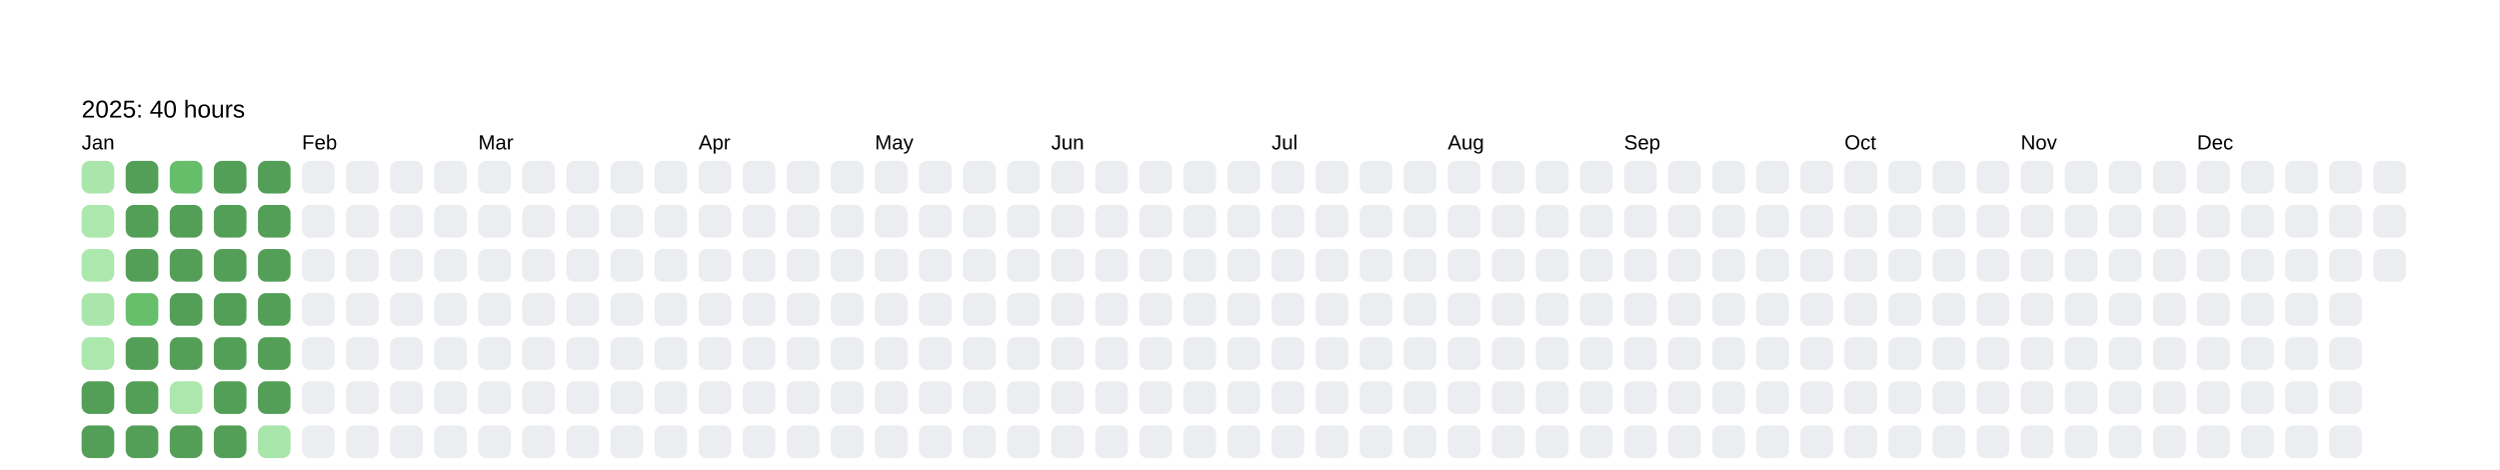
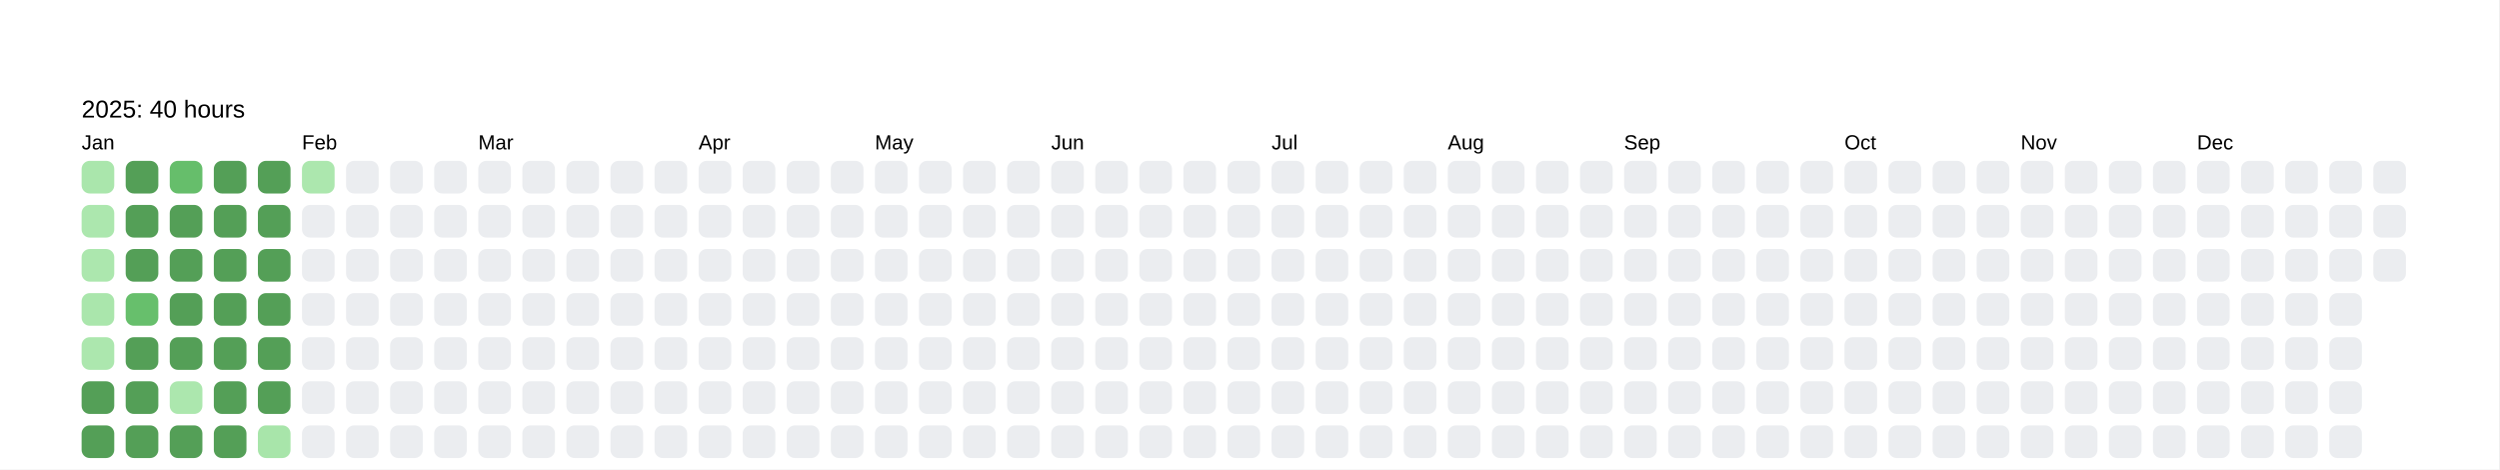
<svg xmlns="http://www.w3.org/2000/svg" baseProfile="full" height="57.5mm" version="1.1" viewBox="0,0,306.2,57.5" width="306.2mm">
  <defs />
  <rect fill="#FFFFFF" height="57.5" width="306.2" x="0" y="0" />
  <text fill="#000000" style="font-size:6px; font-family:Arial; font-weight:bold;" x="10" y="10" />
  <text fill="#000000" style="font-size:3px; font-family:Arial;" x="10" y="14.4">2025: 40 hours</text>
  <text fill="#000000" style="font-size:2.5px; font-family:Arial" x="10" y="18.3">Jan</text>
  <rect fill="#aae6ac" height="4" rx="1" ry="1" width="4" x="10" y="19.7" />
  <rect fill="#ace7ae" height="4" rx="1" ry="1" width="4" x="10" y="25.1" />
  <rect fill="#ace7ae" height="4" rx="1" ry="1" width="4" x="10" y="30.5" />
  <rect fill="#aae6ac" height="4" rx="1" ry="1" width="4" x="10" y="35.9" />
  <rect fill="#ace7ae" height="4" rx="1" ry="1" width="4" x="10" y="41.3" />
  <rect fill="#549F57" height="4" rx="1" ry="1" width="4" x="10" y="46.7" />
  <rect fill="#549F57" height="4" rx="1" ry="1" width="4" x="10" y="52.1" />
  <rect fill="#549F57" height="4" rx="1" ry="1" width="4" x="15.4" y="19.7" />
  <rect fill="#549F57" height="4" rx="1" ry="1" width="4" x="15.4" y="25.1" />
  <rect fill="#549F57" height="4" rx="1" ry="1" width="4" x="15.4" y="30.5" />
  <rect fill="#67bf6c" height="4" rx="1" ry="1" width="4" x="15.4" y="35.9" />
  <rect fill="#549F57" height="4" rx="1" ry="1" width="4" x="15.4" y="41.3" />
  <rect fill="#549F57" height="4" rx="1" ry="1" width="4" x="15.4" y="46.7" />
  <rect fill="#549F57" height="4" rx="1" ry="1" width="4" x="15.4" y="52.1" />
  <rect fill="#66be6b" height="4" rx="1" ry="1" width="4" x="20.8" y="19.7" />
  <rect fill="#549F57" height="4" rx="1" ry="1" width="4" x="20.8" y="25.1" />
  <rect fill="#549F57" height="4" rx="1" ry="1" width="4" x="20.8" y="30.5" />
  <rect fill="#549F57" height="4" rx="1" ry="1" width="4" x="20.8" y="35.9" />
  <rect fill="#549F57" height="4" rx="1" ry="1" width="4" x="20.8" y="41.3" />
  <rect fill="#ace7ae" height="4" rx="1" ry="1" width="4" x="20.8" y="46.7" />
  <rect fill="#549F57" height="4" rx="1" ry="1" width="4" x="20.8" y="52.1" />
  <rect fill="#549F57" height="4" rx="1" ry="1" width="4" x="26.2" y="19.7" />
  <rect fill="#549F57" height="4" rx="1" ry="1" width="4" x="26.2" y="25.1" />
  <rect fill="#549F57" height="4" rx="1" ry="1" width="4" x="26.2" y="30.5" />
  <rect fill="#549F57" height="4" rx="1" ry="1" width="4" x="26.2" y="35.9" />
  <rect fill="#549F57" height="4" rx="1" ry="1" width="4" x="26.2" y="41.3" />
  <rect fill="#549F57" height="4" rx="1" ry="1" width="4" x="26.2" y="46.7" />
  <rect fill="#549F57" height="4" rx="1" ry="1" width="4" x="26.2" y="52.1" />
  <rect fill="#549F57" height="4" rx="1" ry="1" width="4" x="31.6" y="19.7" />
  <rect fill="#549F57" height="4" rx="1" ry="1" width="4" x="31.6" y="25.1" />
  <rect fill="#549F57" height="4" rx="1" ry="1" width="4" x="31.6" y="30.5" />
  <rect fill="#549F57" height="4" rx="1" ry="1" width="4" x="31.6" y="35.9" />
  <rect fill="#549F57" height="4" rx="1" ry="1" width="4" x="31.6" y="41.3" />
  <rect fill="#549F57" height="4" rx="1" ry="1" width="4" x="31.6" y="46.7" />
  <rect fill="#a8e5aa" height="4" rx="1" ry="1" width="4" x="31.6" y="52.1" />
  <text fill="#000000" style="font-size:2.5px; font-family:Arial" x="37.0" y="18.3">Feb</text>
-   <rect fill="#EBEDF0" height="4" rx="1" ry="1" width="4" x="37.0" y="19.7" />
+   <rect fill="#ace7ae" height="4" rx="1" ry="1" width="4" x="37.0" y="19.7" />
  <rect fill="#EBEDF0" height="4" rx="1" ry="1" width="4" x="37.0" y="25.1" />
  <rect fill="#EBEDF0" height="4" rx="1" ry="1" width="4" x="37.0" y="30.5" />
  <rect fill="#EBEDF0" height="4" rx="1" ry="1" width="4" x="37.0" y="35.9" />
  <rect fill="#EBEDF0" height="4" rx="1" ry="1" width="4" x="37.0" y="41.3" />
  <rect fill="#EBEDF0" height="4" rx="1" ry="1" width="4" x="37.0" y="46.7" />
  <rect fill="#EBEDF0" height="4" rx="1" ry="1" width="4" x="37.0" y="52.1" />
  <rect fill="#EBEDF0" height="4" rx="1" ry="1" width="4" x="42.4" y="19.7" />
  <rect fill="#EBEDF0" height="4" rx="1" ry="1" width="4" x="42.4" y="25.1" />
  <rect fill="#EBEDF0" height="4" rx="1" ry="1" width="4" x="42.4" y="30.5" />
  <rect fill="#EBEDF0" height="4" rx="1" ry="1" width="4" x="42.4" y="35.9" />
  <rect fill="#EBEDF0" height="4" rx="1" ry="1" width="4" x="42.4" y="41.3" />
  <rect fill="#EBEDF0" height="4" rx="1" ry="1" width="4" x="42.4" y="46.7" />
  <rect fill="#EBEDF0" height="4" rx="1" ry="1" width="4" x="42.4" y="52.1" />
  <rect fill="#EBEDF0" height="4" rx="1" ry="1" width="4" x="47.8" y="19.7" />
  <rect fill="#EBEDF0" height="4" rx="1" ry="1" width="4" x="47.8" y="25.1" />
  <rect fill="#EBEDF0" height="4" rx="1" ry="1" width="4" x="47.8" y="30.5" />
  <rect fill="#EBEDF0" height="4" rx="1" ry="1" width="4" x="47.8" y="35.9" />
  <rect fill="#EBEDF0" height="4" rx="1" ry="1" width="4" x="47.8" y="41.3" />
  <rect fill="#EBEDF0" height="4" rx="1" ry="1" width="4" x="47.8" y="46.7" />
  <rect fill="#EBEDF0" height="4" rx="1" ry="1" width="4" x="47.8" y="52.1" />
  <rect fill="#EBEDF0" height="4" rx="1" ry="1" width="4" x="53.2" y="19.7" />
  <rect fill="#EBEDF0" height="4" rx="1" ry="1" width="4" x="53.2" y="25.1" />
  <rect fill="#EBEDF0" height="4" rx="1" ry="1" width="4" x="53.2" y="30.5" />
  <rect fill="#EBEDF0" height="4" rx="1" ry="1" width="4" x="53.2" y="35.9" />
  <rect fill="#EBEDF0" height="4" rx="1" ry="1" width="4" x="53.2" y="41.3" />
  <rect fill="#EBEDF0" height="4" rx="1" ry="1" width="4" x="53.2" y="46.7" />
  <rect fill="#EBEDF0" height="4" rx="1" ry="1" width="4" x="53.2" y="52.1" />
  <text fill="#000000" style="font-size:2.5px; font-family:Arial" x="58.6" y="18.3">Mar</text>
  <rect fill="#EBEDF0" height="4" rx="1" ry="1" width="4" x="58.6" y="19.7" />
  <rect fill="#EBEDF0" height="4" rx="1" ry="1" width="4" x="58.6" y="25.1" />
  <rect fill="#EBEDF0" height="4" rx="1" ry="1" width="4" x="58.6" y="30.5" />
  <rect fill="#EBEDF0" height="4" rx="1" ry="1" width="4" x="58.6" y="35.9" />
  <rect fill="#EBEDF0" height="4" rx="1" ry="1" width="4" x="58.6" y="41.3" />
  <rect fill="#EBEDF0" height="4" rx="1" ry="1" width="4" x="58.6" y="46.7" />
  <rect fill="#EBEDF0" height="4" rx="1" ry="1" width="4" x="58.6" y="52.1" />
  <rect fill="#EBEDF0" height="4" rx="1" ry="1" width="4" x="64" y="19.7" />
  <rect fill="#EBEDF0" height="4" rx="1" ry="1" width="4" x="64" y="25.1" />
  <rect fill="#EBEDF0" height="4" rx="1" ry="1" width="4" x="64" y="30.5" />
  <rect fill="#EBEDF0" height="4" rx="1" ry="1" width="4" x="64" y="35.9" />
  <rect fill="#EBEDF0" height="4" rx="1" ry="1" width="4" x="64" y="41.3" />
  <rect fill="#EBEDF0" height="4" rx="1" ry="1" width="4" x="64" y="46.7" />
  <rect fill="#EBEDF0" height="4" rx="1" ry="1" width="4" x="64" y="52.1" />
  <rect fill="#EBEDF0" height="4" rx="1" ry="1" width="4" x="69.4" y="19.7" />
  <rect fill="#EBEDF0" height="4" rx="1" ry="1" width="4" x="69.4" y="25.1" />
  <rect fill="#EBEDF0" height="4" rx="1" ry="1" width="4" x="69.4" y="30.5" />
  <rect fill="#EBEDF0" height="4" rx="1" ry="1" width="4" x="69.4" y="35.9" />
  <rect fill="#EBEDF0" height="4" rx="1" ry="1" width="4" x="69.4" y="41.3" />
  <rect fill="#EBEDF0" height="4" rx="1" ry="1" width="4" x="69.4" y="46.7" />
  <rect fill="#EBEDF0" height="4" rx="1" ry="1" width="4" x="69.4" y="52.1" />
  <rect fill="#EBEDF0" height="4" rx="1" ry="1" width="4" x="74.8" y="19.7" />
  <rect fill="#EBEDF0" height="4" rx="1" ry="1" width="4" x="74.8" y="25.1" />
  <rect fill="#EBEDF0" height="4" rx="1" ry="1" width="4" x="74.8" y="30.5" />
  <rect fill="#EBEDF0" height="4" rx="1" ry="1" width="4" x="74.8" y="35.9" />
  <rect fill="#EBEDF0" height="4" rx="1" ry="1" width="4" x="74.8" y="41.3" />
  <rect fill="#EBEDF0" height="4" rx="1" ry="1" width="4" x="74.8" y="46.7" />
  <rect fill="#EBEDF0" height="4" rx="1" ry="1" width="4" x="74.8" y="52.1" />
  <rect fill="#EBEDF0" height="4" rx="1" ry="1" width="4" x="80.2" y="19.7" />
  <rect fill="#EBEDF0" height="4" rx="1" ry="1" width="4" x="80.2" y="25.1" />
  <rect fill="#EBEDF0" height="4" rx="1" ry="1" width="4" x="80.2" y="30.5" />
  <rect fill="#EBEDF0" height="4" rx="1" ry="1" width="4" x="80.2" y="35.9" />
  <rect fill="#EBEDF0" height="4" rx="1" ry="1" width="4" x="80.2" y="41.3" />
  <rect fill="#EBEDF0" height="4" rx="1" ry="1" width="4" x="80.2" y="46.7" />
  <rect fill="#EBEDF0" height="4" rx="1" ry="1" width="4" x="80.2" y="52.1" />
  <text fill="#000000" style="font-size:2.5px; font-family:Arial" x="85.6" y="18.3">Apr</text>
  <rect fill="#EBEDF0" height="4" rx="1" ry="1" width="4" x="85.6" y="19.7" />
  <rect fill="#EBEDF0" height="4" rx="1" ry="1" width="4" x="85.6" y="25.1" />
  <rect fill="#EBEDF0" height="4" rx="1" ry="1" width="4" x="85.6" y="30.5" />
  <rect fill="#EBEDF0" height="4" rx="1" ry="1" width="4" x="85.6" y="35.9" />
  <rect fill="#EBEDF0" height="4" rx="1" ry="1" width="4" x="85.6" y="41.3" />
  <rect fill="#EBEDF0" height="4" rx="1" ry="1" width="4" x="85.6" y="46.7" />
  <rect fill="#EBEDF0" height="4" rx="1" ry="1" width="4" x="85.6" y="52.1" />
  <rect fill="#EBEDF0" height="4" rx="1" ry="1" width="4" x="91" y="19.7" />
  <rect fill="#EBEDF0" height="4" rx="1" ry="1" width="4" x="91" y="25.1" />
  <rect fill="#EBEDF0" height="4" rx="1" ry="1" width="4" x="91" y="30.5" />
  <rect fill="#EBEDF0" height="4" rx="1" ry="1" width="4" x="91" y="35.9" />
  <rect fill="#EBEDF0" height="4" rx="1" ry="1" width="4" x="91" y="41.3" />
  <rect fill="#EBEDF0" height="4" rx="1" ry="1" width="4" x="91" y="46.7" />
  <rect fill="#EBEDF0" height="4" rx="1" ry="1" width="4" x="91" y="52.1" />
  <rect fill="#EBEDF0" height="4" rx="1" ry="1" width="4" x="96.4" y="19.7" />
  <rect fill="#EBEDF0" height="4" rx="1" ry="1" width="4" x="96.4" y="25.1" />
  <rect fill="#EBEDF0" height="4" rx="1" ry="1" width="4" x="96.4" y="30.5" />
  <rect fill="#EBEDF0" height="4" rx="1" ry="1" width="4" x="96.4" y="35.9" />
  <rect fill="#EBEDF0" height="4" rx="1" ry="1" width="4" x="96.4" y="41.3" />
  <rect fill="#EBEDF0" height="4" rx="1" ry="1" width="4" x="96.4" y="46.7" />
  <rect fill="#EBEDF0" height="4" rx="1" ry="1" width="4" x="96.4" y="52.1" />
  <rect fill="#EBEDF0" height="4" rx="1" ry="1" width="4" x="101.8" y="19.7" />
  <rect fill="#EBEDF0" height="4" rx="1" ry="1" width="4" x="101.8" y="25.1" />
  <rect fill="#EBEDF0" height="4" rx="1" ry="1" width="4" x="101.8" y="30.5" />
  <rect fill="#EBEDF0" height="4" rx="1" ry="1" width="4" x="101.8" y="35.9" />
  <rect fill="#EBEDF0" height="4" rx="1" ry="1" width="4" x="101.8" y="41.3" />
  <rect fill="#EBEDF0" height="4" rx="1" ry="1" width="4" x="101.8" y="46.7" />
  <rect fill="#EBEDF0" height="4" rx="1" ry="1" width="4" x="101.8" y="52.1" />
  <text fill="#000000" style="font-size:2.5px; font-family:Arial" x="107.2" y="18.3">May</text>
  <rect fill="#EBEDF0" height="4" rx="1" ry="1" width="4" x="107.2" y="19.7" />
  <rect fill="#EBEDF0" height="4" rx="1" ry="1" width="4" x="107.2" y="25.1" />
  <rect fill="#EBEDF0" height="4" rx="1" ry="1" width="4" x="107.2" y="30.5" />
  <rect fill="#EBEDF0" height="4" rx="1" ry="1" width="4" x="107.2" y="35.9" />
  <rect fill="#EBEDF0" height="4" rx="1" ry="1" width="4" x="107.2" y="41.3" />
  <rect fill="#EBEDF0" height="4" rx="1" ry="1" width="4" x="107.2" y="46.7" />
  <rect fill="#EBEDF0" height="4" rx="1" ry="1" width="4" x="107.2" y="52.1" />
  <rect fill="#EBEDF0" height="4" rx="1" ry="1" width="4" x="112.6" y="19.7" />
  <rect fill="#EBEDF0" height="4" rx="1" ry="1" width="4" x="112.6" y="25.1" />
  <rect fill="#EBEDF0" height="4" rx="1" ry="1" width="4" x="112.6" y="30.5" />
  <rect fill="#EBEDF0" height="4" rx="1" ry="1" width="4" x="112.6" y="35.9" />
  <rect fill="#EBEDF0" height="4" rx="1" ry="1" width="4" x="112.6" y="41.3" />
  <rect fill="#EBEDF0" height="4" rx="1" ry="1" width="4" x="112.6" y="46.7" />
  <rect fill="#EBEDF0" height="4" rx="1" ry="1" width="4" x="112.6" y="52.1" />
  <rect fill="#EBEDF0" height="4" rx="1" ry="1" width="4" x="118" y="19.7" />
  <rect fill="#EBEDF0" height="4" rx="1" ry="1" width="4" x="118" y="25.1" />
  <rect fill="#EBEDF0" height="4" rx="1" ry="1" width="4" x="118" y="30.5" />
  <rect fill="#EBEDF0" height="4" rx="1" ry="1" width="4" x="118" y="35.9" />
  <rect fill="#EBEDF0" height="4" rx="1" ry="1" width="4" x="118" y="41.3" />
  <rect fill="#EBEDF0" height="4" rx="1" ry="1" width="4" x="118" y="46.7" />
  <rect fill="#EBEDF0" height="4" rx="1" ry="1" width="4" x="118" y="52.1" />
  <rect fill="#EBEDF0" height="4" rx="1" ry="1" width="4" x="123.4" y="19.7" />
  <rect fill="#EBEDF0" height="4" rx="1" ry="1" width="4" x="123.4" y="25.1" />
  <rect fill="#EBEDF0" height="4" rx="1" ry="1" width="4" x="123.4" y="30.5" />
  <rect fill="#EBEDF0" height="4" rx="1" ry="1" width="4" x="123.4" y="35.9" />
  <rect fill="#EBEDF0" height="4" rx="1" ry="1" width="4" x="123.4" y="41.3" />
  <rect fill="#EBEDF0" height="4" rx="1" ry="1" width="4" x="123.4" y="46.7" />
  <rect fill="#EBEDF0" height="4" rx="1" ry="1" width="4" x="123.4" y="52.1" />
  <text fill="#000000" style="font-size:2.5px; font-family:Arial" x="128.8" y="18.3">Jun</text>
  <rect fill="#EBEDF0" height="4" rx="1" ry="1" width="4" x="128.8" y="19.7" />
  <rect fill="#EBEDF0" height="4" rx="1" ry="1" width="4" x="128.8" y="25.1" />
  <rect fill="#EBEDF0" height="4" rx="1" ry="1" width="4" x="128.8" y="30.5" />
  <rect fill="#EBEDF0" height="4" rx="1" ry="1" width="4" x="128.8" y="35.9" />
  <rect fill="#EBEDF0" height="4" rx="1" ry="1" width="4" x="128.8" y="41.3" />
  <rect fill="#EBEDF0" height="4" rx="1" ry="1" width="4" x="128.8" y="46.7" />
  <rect fill="#EBEDF0" height="4" rx="1" ry="1" width="4" x="128.8" y="52.1" />
  <rect fill="#EBEDF0" height="4" rx="1" ry="1" width="4" x="134.2" y="19.7" />
  <rect fill="#EBEDF0" height="4" rx="1" ry="1" width="4" x="134.2" y="25.1" />
  <rect fill="#EBEDF0" height="4" rx="1" ry="1" width="4" x="134.2" y="30.5" />
  <rect fill="#EBEDF0" height="4" rx="1" ry="1" width="4" x="134.2" y="35.9" />
  <rect fill="#EBEDF0" height="4" rx="1" ry="1" width="4" x="134.2" y="41.3" />
  <rect fill="#EBEDF0" height="4" rx="1" ry="1" width="4" x="134.2" y="46.7" />
  <rect fill="#EBEDF0" height="4" rx="1" ry="1" width="4" x="134.2" y="52.1" />
  <rect fill="#EBEDF0" height="4" rx="1" ry="1" width="4" x="139.6" y="19.7" />
  <rect fill="#EBEDF0" height="4" rx="1" ry="1" width="4" x="139.6" y="25.1" />
  <rect fill="#EBEDF0" height="4" rx="1" ry="1" width="4" x="139.6" y="30.5" />
  <rect fill="#EBEDF0" height="4" rx="1" ry="1" width="4" x="139.6" y="35.9" />
  <rect fill="#EBEDF0" height="4" rx="1" ry="1" width="4" x="139.6" y="41.3" />
  <rect fill="#EBEDF0" height="4" rx="1" ry="1" width="4" x="139.6" y="46.7" />
  <rect fill="#EBEDF0" height="4" rx="1" ry="1" width="4" x="139.6" y="52.1" />
  <rect fill="#EBEDF0" height="4" rx="1" ry="1" width="4" x="145" y="19.7" />
  <rect fill="#EBEDF0" height="4" rx="1" ry="1" width="4" x="145" y="25.1" />
  <rect fill="#EBEDF0" height="4" rx="1" ry="1" width="4" x="145" y="30.5" />
  <rect fill="#EBEDF0" height="4" rx="1" ry="1" width="4" x="145" y="35.9" />
  <rect fill="#EBEDF0" height="4" rx="1" ry="1" width="4" x="145" y="41.3" />
  <rect fill="#EBEDF0" height="4" rx="1" ry="1" width="4" x="145" y="46.7" />
  <rect fill="#EBEDF0" height="4" rx="1" ry="1" width="4" x="145" y="52.1" />
  <rect fill="#EBEDF0" height="4" rx="1" ry="1" width="4" x="150.4" y="19.7" />
  <rect fill="#EBEDF0" height="4" rx="1" ry="1" width="4" x="150.4" y="25.1" />
  <rect fill="#EBEDF0" height="4" rx="1" ry="1" width="4" x="150.4" y="30.5" />
  <rect fill="#EBEDF0" height="4" rx="1" ry="1" width="4" x="150.4" y="35.9" />
  <rect fill="#EBEDF0" height="4" rx="1" ry="1" width="4" x="150.4" y="41.3" />
  <rect fill="#EBEDF0" height="4" rx="1" ry="1" width="4" x="150.4" y="46.7" />
  <rect fill="#EBEDF0" height="4" rx="1" ry="1" width="4" x="150.4" y="52.1" />
  <text fill="#000000" style="font-size:2.5px; font-family:Arial" x="155.8" y="18.3">Jul</text>
  <rect fill="#EBEDF0" height="4" rx="1" ry="1" width="4" x="155.8" y="19.7" />
  <rect fill="#EBEDF0" height="4" rx="1" ry="1" width="4" x="155.8" y="25.1" />
  <rect fill="#EBEDF0" height="4" rx="1" ry="1" width="4" x="155.8" y="30.5" />
  <rect fill="#EBEDF0" height="4" rx="1" ry="1" width="4" x="155.8" y="35.9" />
  <rect fill="#EBEDF0" height="4" rx="1" ry="1" width="4" x="155.8" y="41.3" />
  <rect fill="#EBEDF0" height="4" rx="1" ry="1" width="4" x="155.8" y="46.7" />
  <rect fill="#EBEDF0" height="4" rx="1" ry="1" width="4" x="155.8" y="52.1" />
  <rect fill="#EBEDF0" height="4" rx="1" ry="1" width="4" x="161.2" y="19.7" />
  <rect fill="#EBEDF0" height="4" rx="1" ry="1" width="4" x="161.2" y="25.1" />
  <rect fill="#EBEDF0" height="4" rx="1" ry="1" width="4" x="161.2" y="30.5" />
  <rect fill="#EBEDF0" height="4" rx="1" ry="1" width="4" x="161.2" y="35.9" />
  <rect fill="#EBEDF0" height="4" rx="1" ry="1" width="4" x="161.2" y="41.3" />
  <rect fill="#EBEDF0" height="4" rx="1" ry="1" width="4" x="161.2" y="46.7" />
  <rect fill="#EBEDF0" height="4" rx="1" ry="1" width="4" x="161.2" y="52.1" />
  <rect fill="#EBEDF0" height="4" rx="1" ry="1" width="4" x="166.6" y="19.7" />
  <rect fill="#EBEDF0" height="4" rx="1" ry="1" width="4" x="166.6" y="25.1" />
  <rect fill="#EBEDF0" height="4" rx="1" ry="1" width="4" x="166.6" y="30.5" />
  <rect fill="#EBEDF0" height="4" rx="1" ry="1" width="4" x="166.6" y="35.9" />
  <rect fill="#EBEDF0" height="4" rx="1" ry="1" width="4" x="166.6" y="41.3" />
  <rect fill="#EBEDF0" height="4" rx="1" ry="1" width="4" x="166.6" y="46.7" />
  <rect fill="#EBEDF0" height="4" rx="1" ry="1" width="4" x="166.6" y="52.1" />
  <rect fill="#EBEDF0" height="4" rx="1" ry="1" width="4" x="172" y="19.7" />
  <rect fill="#EBEDF0" height="4" rx="1" ry="1" width="4" x="172" y="25.1" />
  <rect fill="#EBEDF0" height="4" rx="1" ry="1" width="4" x="172" y="30.5" />
  <rect fill="#EBEDF0" height="4" rx="1" ry="1" width="4" x="172" y="35.9" />
  <rect fill="#EBEDF0" height="4" rx="1" ry="1" width="4" x="172" y="41.3" />
  <rect fill="#EBEDF0" height="4" rx="1" ry="1" width="4" x="172" y="46.7" />
  <rect fill="#EBEDF0" height="4" rx="1" ry="1" width="4" x="172" y="52.1" />
  <text fill="#000000" style="font-size:2.5px; font-family:Arial" x="177.4" y="18.3">Aug</text>
  <rect fill="#EBEDF0" height="4" rx="1" ry="1" width="4" x="177.4" y="19.7" />
  <rect fill="#EBEDF0" height="4" rx="1" ry="1" width="4" x="177.4" y="25.1" />
  <rect fill="#EBEDF0" height="4" rx="1" ry="1" width="4" x="177.4" y="30.5" />
  <rect fill="#EBEDF0" height="4" rx="1" ry="1" width="4" x="177.4" y="35.9" />
  <rect fill="#EBEDF0" height="4" rx="1" ry="1" width="4" x="177.4" y="41.3" />
  <rect fill="#EBEDF0" height="4" rx="1" ry="1" width="4" x="177.4" y="46.7" />
  <rect fill="#EBEDF0" height="4" rx="1" ry="1" width="4" x="177.4" y="52.1" />
  <rect fill="#EBEDF0" height="4" rx="1" ry="1" width="4" x="182.8" y="19.7" />
  <rect fill="#EBEDF0" height="4" rx="1" ry="1" width="4" x="182.8" y="25.1" />
  <rect fill="#EBEDF0" height="4" rx="1" ry="1" width="4" x="182.8" y="30.5" />
  <rect fill="#EBEDF0" height="4" rx="1" ry="1" width="4" x="182.8" y="35.9" />
  <rect fill="#EBEDF0" height="4" rx="1" ry="1" width="4" x="182.8" y="41.3" />
  <rect fill="#EBEDF0" height="4" rx="1" ry="1" width="4" x="182.8" y="46.7" />
  <rect fill="#EBEDF0" height="4" rx="1" ry="1" width="4" x="182.8" y="52.1" />
  <rect fill="#EBEDF0" height="4" rx="1" ry="1" width="4" x="188.2" y="19.7" />
  <rect fill="#EBEDF0" height="4" rx="1" ry="1" width="4" x="188.2" y="25.1" />
  <rect fill="#EBEDF0" height="4" rx="1" ry="1" width="4" x="188.2" y="30.5" />
  <rect fill="#EBEDF0" height="4" rx="1" ry="1" width="4" x="188.2" y="35.9" />
  <rect fill="#EBEDF0" height="4" rx="1" ry="1" width="4" x="188.2" y="41.3" />
  <rect fill="#EBEDF0" height="4" rx="1" ry="1" width="4" x="188.2" y="46.7" />
  <rect fill="#EBEDF0" height="4" rx="1" ry="1" width="4" x="188.2" y="52.1" />
  <rect fill="#EBEDF0" height="4" rx="1" ry="1" width="4" x="193.6" y="19.7" />
  <rect fill="#EBEDF0" height="4" rx="1" ry="1" width="4" x="193.6" y="25.1" />
  <rect fill="#EBEDF0" height="4" rx="1" ry="1" width="4" x="193.6" y="30.5" />
  <rect fill="#EBEDF0" height="4" rx="1" ry="1" width="4" x="193.6" y="35.9" />
  <rect fill="#EBEDF0" height="4" rx="1" ry="1" width="4" x="193.6" y="41.3" />
  <rect fill="#EBEDF0" height="4" rx="1" ry="1" width="4" x="193.6" y="46.7" />
  <rect fill="#EBEDF0" height="4" rx="1" ry="1" width="4" x="193.6" y="52.1" />
  <text fill="#000000" style="font-size:2.5px; font-family:Arial" x="199" y="18.3">Sep</text>
  <rect fill="#EBEDF0" height="4" rx="1" ry="1" width="4" x="199" y="19.7" />
  <rect fill="#EBEDF0" height="4" rx="1" ry="1" width="4" x="199" y="25.1" />
  <rect fill="#EBEDF0" height="4" rx="1" ry="1" width="4" x="199" y="30.5" />
  <rect fill="#EBEDF0" height="4" rx="1" ry="1" width="4" x="199" y="35.9" />
  <rect fill="#EBEDF0" height="4" rx="1" ry="1" width="4" x="199" y="41.3" />
  <rect fill="#EBEDF0" height="4" rx="1" ry="1" width="4" x="199" y="46.7" />
  <rect fill="#EBEDF0" height="4" rx="1" ry="1" width="4" x="199" y="52.1" />
  <rect fill="#EBEDF0" height="4" rx="1" ry="1" width="4" x="204.4" y="19.7" />
  <rect fill="#EBEDF0" height="4" rx="1" ry="1" width="4" x="204.4" y="25.1" />
  <rect fill="#EBEDF0" height="4" rx="1" ry="1" width="4" x="204.4" y="30.5" />
  <rect fill="#EBEDF0" height="4" rx="1" ry="1" width="4" x="204.4" y="35.9" />
  <rect fill="#EBEDF0" height="4" rx="1" ry="1" width="4" x="204.4" y="41.3" />
  <rect fill="#EBEDF0" height="4" rx="1" ry="1" width="4" x="204.4" y="46.7" />
  <rect fill="#EBEDF0" height="4" rx="1" ry="1" width="4" x="204.4" y="52.1" />
  <rect fill="#EBEDF0" height="4" rx="1" ry="1" width="4" x="209.8" y="19.7" />
  <rect fill="#EBEDF0" height="4" rx="1" ry="1" width="4" x="209.8" y="25.1" />
  <rect fill="#EBEDF0" height="4" rx="1" ry="1" width="4" x="209.8" y="30.5" />
  <rect fill="#EBEDF0" height="4" rx="1" ry="1" width="4" x="209.8" y="35.9" />
  <rect fill="#EBEDF0" height="4" rx="1" ry="1" width="4" x="209.8" y="41.3" />
  <rect fill="#EBEDF0" height="4" rx="1" ry="1" width="4" x="209.8" y="46.7" />
  <rect fill="#EBEDF0" height="4" rx="1" ry="1" width="4" x="209.8" y="52.1" />
  <rect fill="#EBEDF0" height="4" rx="1" ry="1" width="4" x="215.2" y="19.7" />
  <rect fill="#EBEDF0" height="4" rx="1" ry="1" width="4" x="215.2" y="25.1" />
  <rect fill="#EBEDF0" height="4" rx="1" ry="1" width="4" x="215.2" y="30.5" />
  <rect fill="#EBEDF0" height="4" rx="1" ry="1" width="4" x="215.2" y="35.9" />
  <rect fill="#EBEDF0" height="4" rx="1" ry="1" width="4" x="215.2" y="41.3" />
  <rect fill="#EBEDF0" height="4" rx="1" ry="1" width="4" x="215.2" y="46.7" />
  <rect fill="#EBEDF0" height="4" rx="1" ry="1" width="4" x="215.2" y="52.1" />
  <rect fill="#EBEDF0" height="4" rx="1" ry="1" width="4" x="220.6" y="19.7" />
  <rect fill="#EBEDF0" height="4" rx="1" ry="1" width="4" x="220.6" y="25.1" />
  <rect fill="#EBEDF0" height="4" rx="1" ry="1" width="4" x="220.6" y="30.5" />
  <rect fill="#EBEDF0" height="4" rx="1" ry="1" width="4" x="220.6" y="35.9" />
  <rect fill="#EBEDF0" height="4" rx="1" ry="1" width="4" x="220.6" y="41.3" />
  <rect fill="#EBEDF0" height="4" rx="1" ry="1" width="4" x="220.6" y="46.7" />
  <rect fill="#EBEDF0" height="4" rx="1" ry="1" width="4" x="220.6" y="52.1" />
  <text fill="#000000" style="font-size:2.5px; font-family:Arial" x="226" y="18.3">Oct</text>
  <rect fill="#EBEDF0" height="4" rx="1" ry="1" width="4" x="226" y="19.7" />
  <rect fill="#EBEDF0" height="4" rx="1" ry="1" width="4" x="226" y="25.1" />
  <rect fill="#EBEDF0" height="4" rx="1" ry="1" width="4" x="226" y="30.5" />
  <rect fill="#EBEDF0" height="4" rx="1" ry="1" width="4" x="226" y="35.9" />
  <rect fill="#EBEDF0" height="4" rx="1" ry="1" width="4" x="226" y="41.3" />
  <rect fill="#EBEDF0" height="4" rx="1" ry="1" width="4" x="226" y="46.7" />
  <rect fill="#EBEDF0" height="4" rx="1" ry="1" width="4" x="226" y="52.1" />
  <rect fill="#EBEDF0" height="4" rx="1" ry="1" width="4" x="231.4" y="19.7" />
  <rect fill="#EBEDF0" height="4" rx="1" ry="1" width="4" x="231.4" y="25.1" />
  <rect fill="#EBEDF0" height="4" rx="1" ry="1" width="4" x="231.4" y="30.5" />
  <rect fill="#EBEDF0" height="4" rx="1" ry="1" width="4" x="231.4" y="35.9" />
  <rect fill="#EBEDF0" height="4" rx="1" ry="1" width="4" x="231.4" y="41.3" />
  <rect fill="#EBEDF0" height="4" rx="1" ry="1" width="4" x="231.4" y="46.7" />
  <rect fill="#EBEDF0" height="4" rx="1" ry="1" width="4" x="231.4" y="52.1" />
  <rect fill="#EBEDF0" height="4" rx="1" ry="1" width="4" x="236.8" y="19.7" />
  <rect fill="#EBEDF0" height="4" rx="1" ry="1" width="4" x="236.8" y="25.1" />
  <rect fill="#EBEDF0" height="4" rx="1" ry="1" width="4" x="236.8" y="30.5" />
  <rect fill="#EBEDF0" height="4" rx="1" ry="1" width="4" x="236.8" y="35.9" />
  <rect fill="#EBEDF0" height="4" rx="1" ry="1" width="4" x="236.8" y="41.3" />
  <rect fill="#EBEDF0" height="4" rx="1" ry="1" width="4" x="236.8" y="46.7" />
  <rect fill="#EBEDF0" height="4" rx="1" ry="1" width="4" x="236.8" y="52.1" />
  <rect fill="#EBEDF0" height="4" rx="1" ry="1" width="4" x="242.2" y="19.7" />
  <rect fill="#EBEDF0" height="4" rx="1" ry="1" width="4" x="242.2" y="25.1" />
  <rect fill="#EBEDF0" height="4" rx="1" ry="1" width="4" x="242.2" y="30.5" />
  <rect fill="#EBEDF0" height="4" rx="1" ry="1" width="4" x="242.2" y="35.9" />
  <rect fill="#EBEDF0" height="4" rx="1" ry="1" width="4" x="242.2" y="41.3" />
  <rect fill="#EBEDF0" height="4" rx="1" ry="1" width="4" x="242.2" y="46.7" />
  <rect fill="#EBEDF0" height="4" rx="1" ry="1" width="4" x="242.2" y="52.1" />
  <text fill="#000000" style="font-size:2.5px; font-family:Arial" x="247.6" y="18.3">Nov</text>
  <rect fill="#EBEDF0" height="4" rx="1" ry="1" width="4" x="247.6" y="19.7" />
  <rect fill="#EBEDF0" height="4" rx="1" ry="1" width="4" x="247.6" y="25.1" />
  <rect fill="#EBEDF0" height="4" rx="1" ry="1" width="4" x="247.6" y="30.5" />
  <rect fill="#EBEDF0" height="4" rx="1" ry="1" width="4" x="247.6" y="35.9" />
  <rect fill="#EBEDF0" height="4" rx="1" ry="1" width="4" x="247.6" y="41.3" />
  <rect fill="#EBEDF0" height="4" rx="1" ry="1" width="4" x="247.6" y="46.7" />
  <rect fill="#EBEDF0" height="4" rx="1" ry="1" width="4" x="247.6" y="52.1" />
  <rect fill="#EBEDF0" height="4" rx="1" ry="1" width="4" x="253" y="19.7" />
  <rect fill="#EBEDF0" height="4" rx="1" ry="1" width="4" x="253" y="25.1" />
  <rect fill="#EBEDF0" height="4" rx="1" ry="1" width="4" x="253" y="30.5" />
  <rect fill="#EBEDF0" height="4" rx="1" ry="1" width="4" x="253" y="35.9" />
  <rect fill="#EBEDF0" height="4" rx="1" ry="1" width="4" x="253" y="41.3" />
  <rect fill="#EBEDF0" height="4" rx="1" ry="1" width="4" x="253" y="46.7" />
  <rect fill="#EBEDF0" height="4" rx="1" ry="1" width="4" x="253" y="52.1" />
  <rect fill="#EBEDF0" height="4" rx="1" ry="1" width="4" x="258.4" y="19.7" />
  <rect fill="#EBEDF0" height="4" rx="1" ry="1" width="4" x="258.4" y="25.1" />
  <rect fill="#EBEDF0" height="4" rx="1" ry="1" width="4" x="258.4" y="30.5" />
  <rect fill="#EBEDF0" height="4" rx="1" ry="1" width="4" x="258.4" y="35.9" />
  <rect fill="#EBEDF0" height="4" rx="1" ry="1" width="4" x="258.4" y="41.3" />
  <rect fill="#EBEDF0" height="4" rx="1" ry="1" width="4" x="258.4" y="46.7" />
  <rect fill="#EBEDF0" height="4" rx="1" ry="1" width="4" x="258.4" y="52.1" />
  <rect fill="#EBEDF0" height="4" rx="1" ry="1" width="4" x="263.8" y="19.7" />
  <rect fill="#EBEDF0" height="4" rx="1" ry="1" width="4" x="263.8" y="25.1" />
  <rect fill="#EBEDF0" height="4" rx="1" ry="1" width="4" x="263.8" y="30.5" />
  <rect fill="#EBEDF0" height="4" rx="1" ry="1" width="4" x="263.8" y="35.9" />
  <rect fill="#EBEDF0" height="4" rx="1" ry="1" width="4" x="263.8" y="41.3" />
  <rect fill="#EBEDF0" height="4" rx="1" ry="1" width="4" x="263.8" y="46.7" />
  <rect fill="#EBEDF0" height="4" rx="1" ry="1" width="4" x="263.8" y="52.1" />
  <text fill="#000000" style="font-size:2.5px; font-family:Arial" x="269.2" y="18.3">Dec</text>
  <rect fill="#EBEDF0" height="4" rx="1" ry="1" width="4" x="269.2" y="19.7" />
  <rect fill="#EBEDF0" height="4" rx="1" ry="1" width="4" x="269.2" y="25.1" />
  <rect fill="#EBEDF0" height="4" rx="1" ry="1" width="4" x="269.2" y="30.5" />
  <rect fill="#EBEDF0" height="4" rx="1" ry="1" width="4" x="269.2" y="35.9" />
  <rect fill="#EBEDF0" height="4" rx="1" ry="1" width="4" x="269.2" y="41.3" />
  <rect fill="#EBEDF0" height="4" rx="1" ry="1" width="4" x="269.2" y="46.7" />
  <rect fill="#EBEDF0" height="4" rx="1" ry="1" width="4" x="269.2" y="52.1" />
  <rect fill="#EBEDF0" height="4" rx="1" ry="1" width="4" x="274.6" y="19.7" />
  <rect fill="#EBEDF0" height="4" rx="1" ry="1" width="4" x="274.6" y="25.1" />
  <rect fill="#EBEDF0" height="4" rx="1" ry="1" width="4" x="274.6" y="30.5" />
  <rect fill="#EBEDF0" height="4" rx="1" ry="1" width="4" x="274.6" y="35.9" />
  <rect fill="#EBEDF0" height="4" rx="1" ry="1" width="4" x="274.6" y="41.3" />
  <rect fill="#EBEDF0" height="4" rx="1" ry="1" width="4" x="274.6" y="46.7" />
  <rect fill="#EBEDF0" height="4" rx="1" ry="1" width="4" x="274.6" y="52.1" />
  <rect fill="#EBEDF0" height="4" rx="1" ry="1" width="4" x="280" y="19.7" />
  <rect fill="#EBEDF0" height="4" rx="1" ry="1" width="4" x="280" y="25.1" />
  <rect fill="#EBEDF0" height="4" rx="1" ry="1" width="4" x="280" y="30.5" />
  <rect fill="#EBEDF0" height="4" rx="1" ry="1" width="4" x="280" y="35.9" />
  <rect fill="#EBEDF0" height="4" rx="1" ry="1" width="4" x="280" y="41.3" />
  <rect fill="#EBEDF0" height="4" rx="1" ry="1" width="4" x="280" y="46.7" />
  <rect fill="#EBEDF0" height="4" rx="1" ry="1" width="4" x="280" y="52.1" />
  <rect fill="#EBEDF0" height="4" rx="1" ry="1" width="4" x="285.4" y="19.7" />
  <rect fill="#EBEDF0" height="4" rx="1" ry="1" width="4" x="285.4" y="25.1" />
  <rect fill="#EBEDF0" height="4" rx="1" ry="1" width="4" x="285.4" y="30.5" />
  <rect fill="#EBEDF0" height="4" rx="1" ry="1" width="4" x="285.4" y="35.9" />
  <rect fill="#EBEDF0" height="4" rx="1" ry="1" width="4" x="285.4" y="41.3" />
  <rect fill="#EBEDF0" height="4" rx="1" ry="1" width="4" x="285.4" y="46.7" />
  <rect fill="#EBEDF0" height="4" rx="1" ry="1" width="4" x="285.4" y="52.1" />
  <rect fill="#EBEDF0" height="4" rx="1" ry="1" width="4" x="290.8" y="19.7" />
  <rect fill="#EBEDF0" height="4" rx="1" ry="1" width="4" x="290.8" y="25.1" />
  <rect fill="#EBEDF0" height="4" rx="1" ry="1" width="4" x="290.8" y="30.5" />
</svg>
